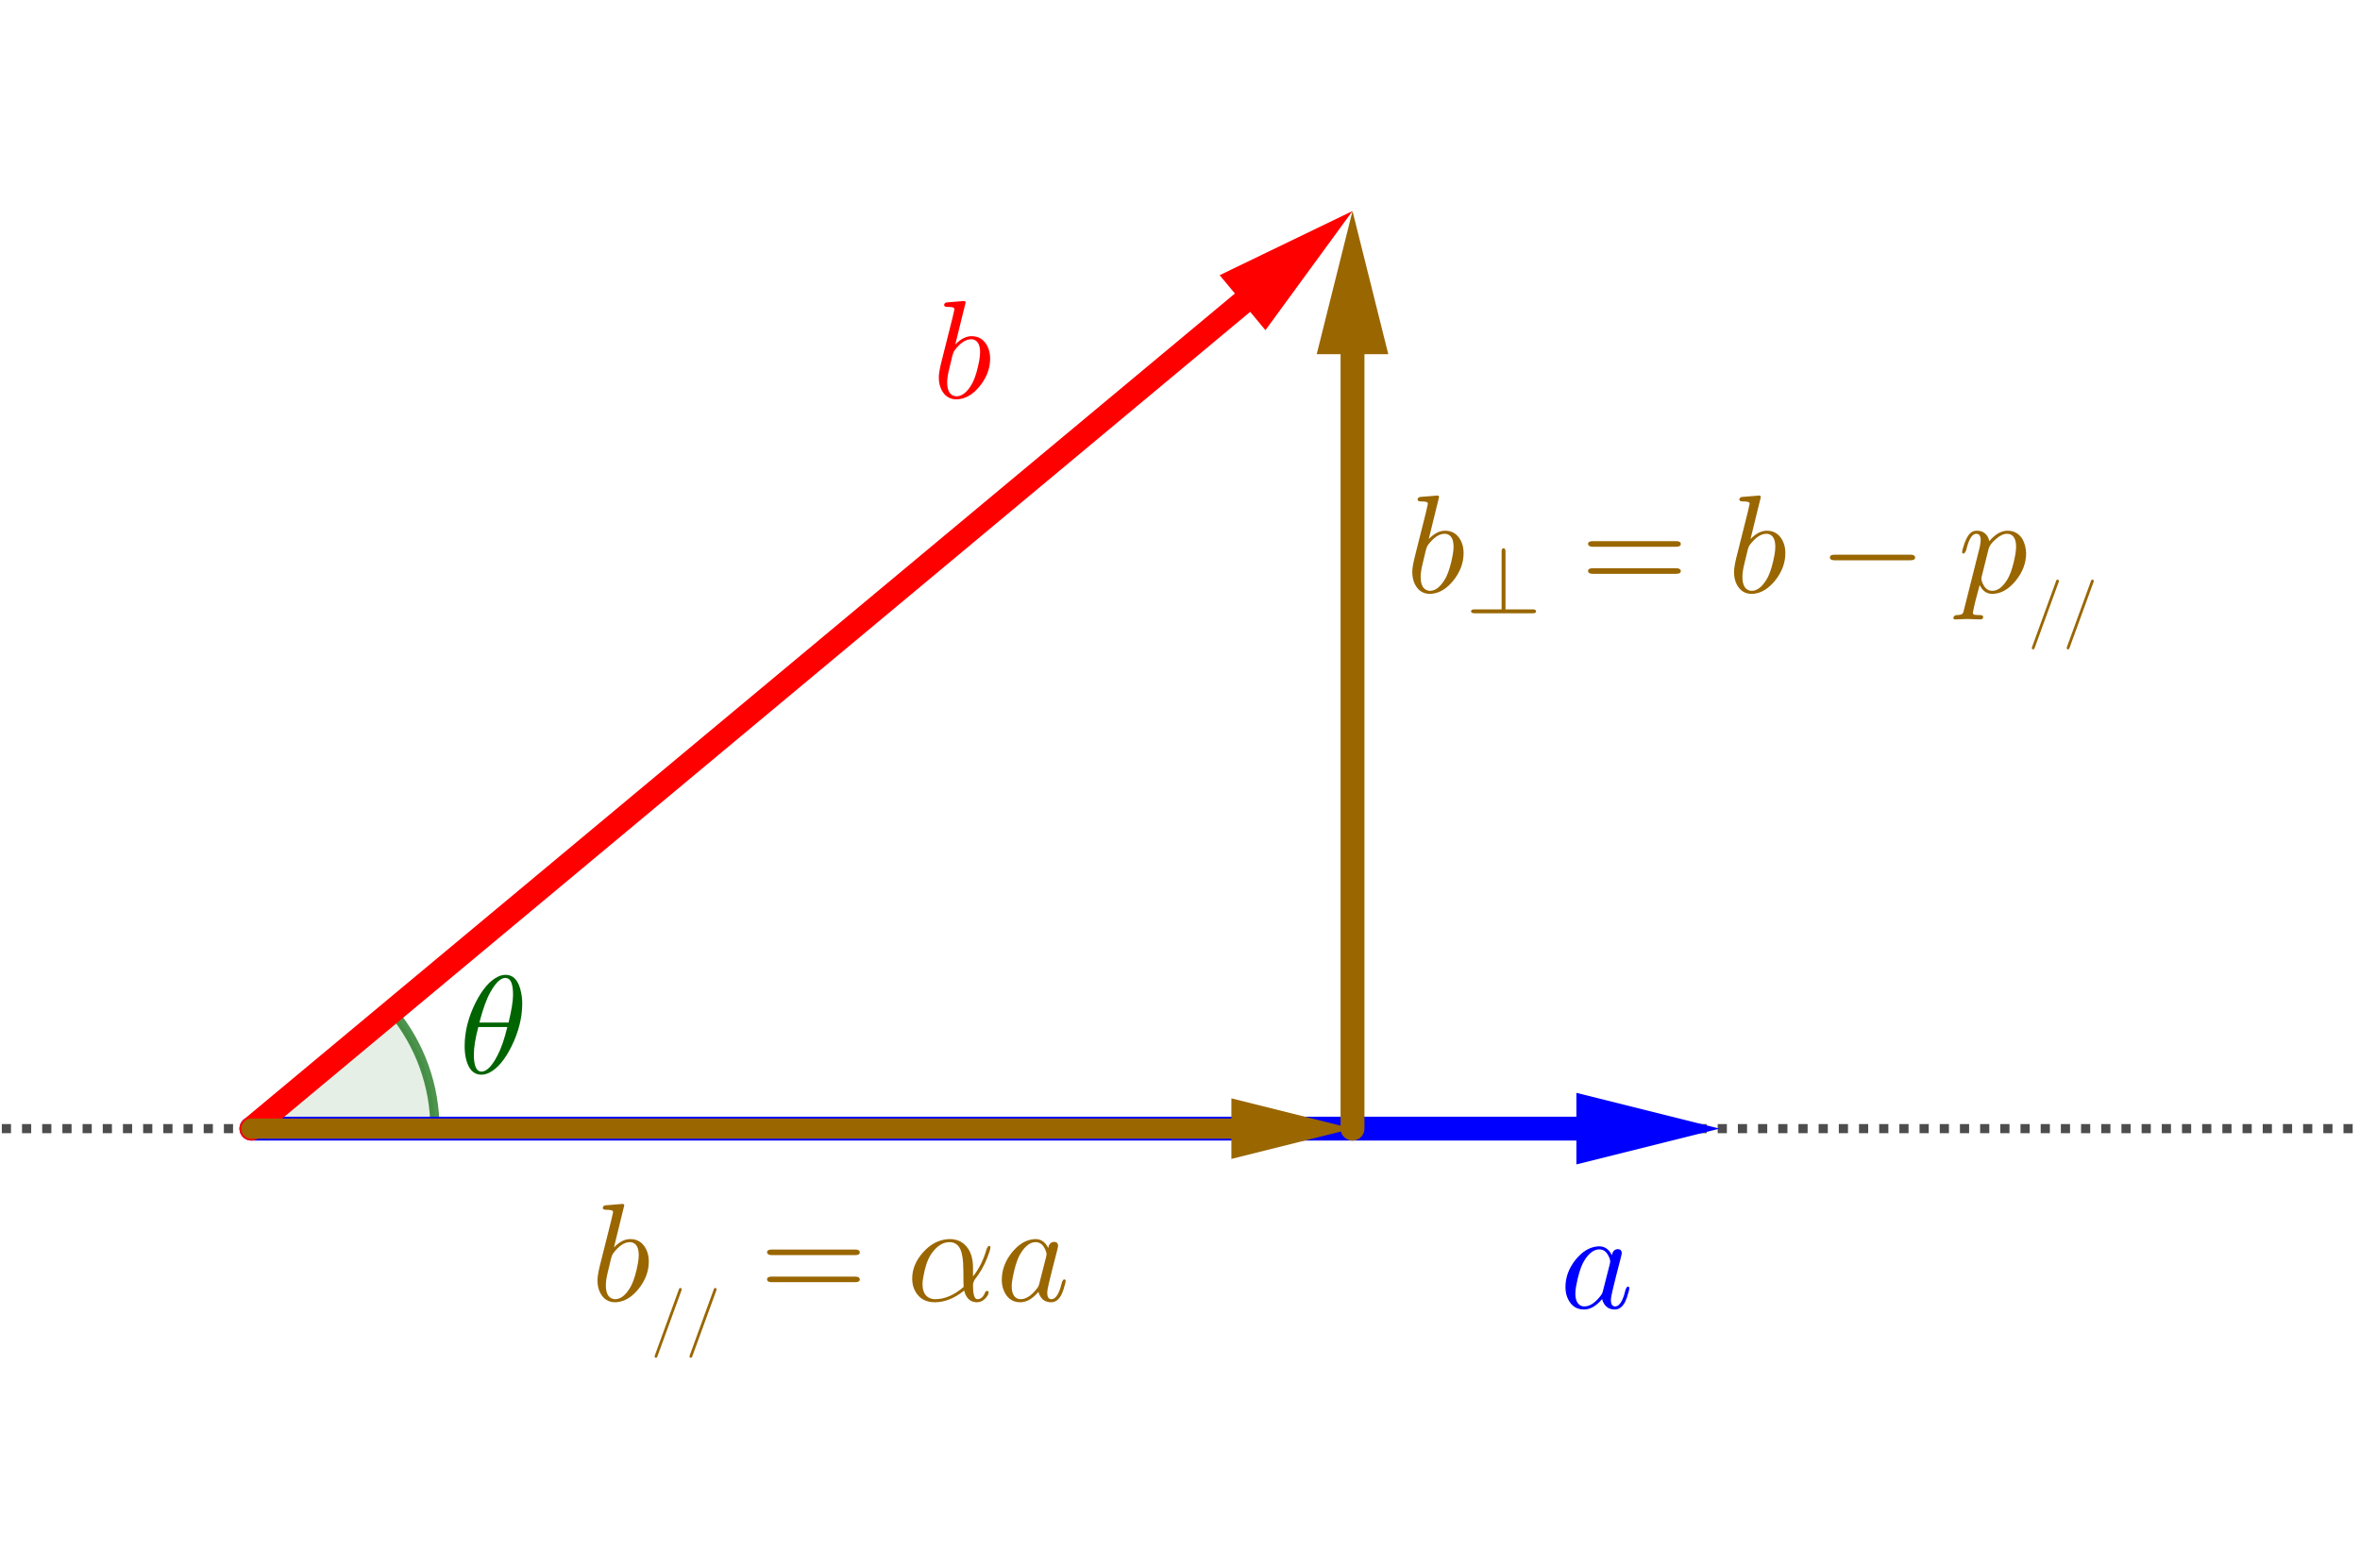
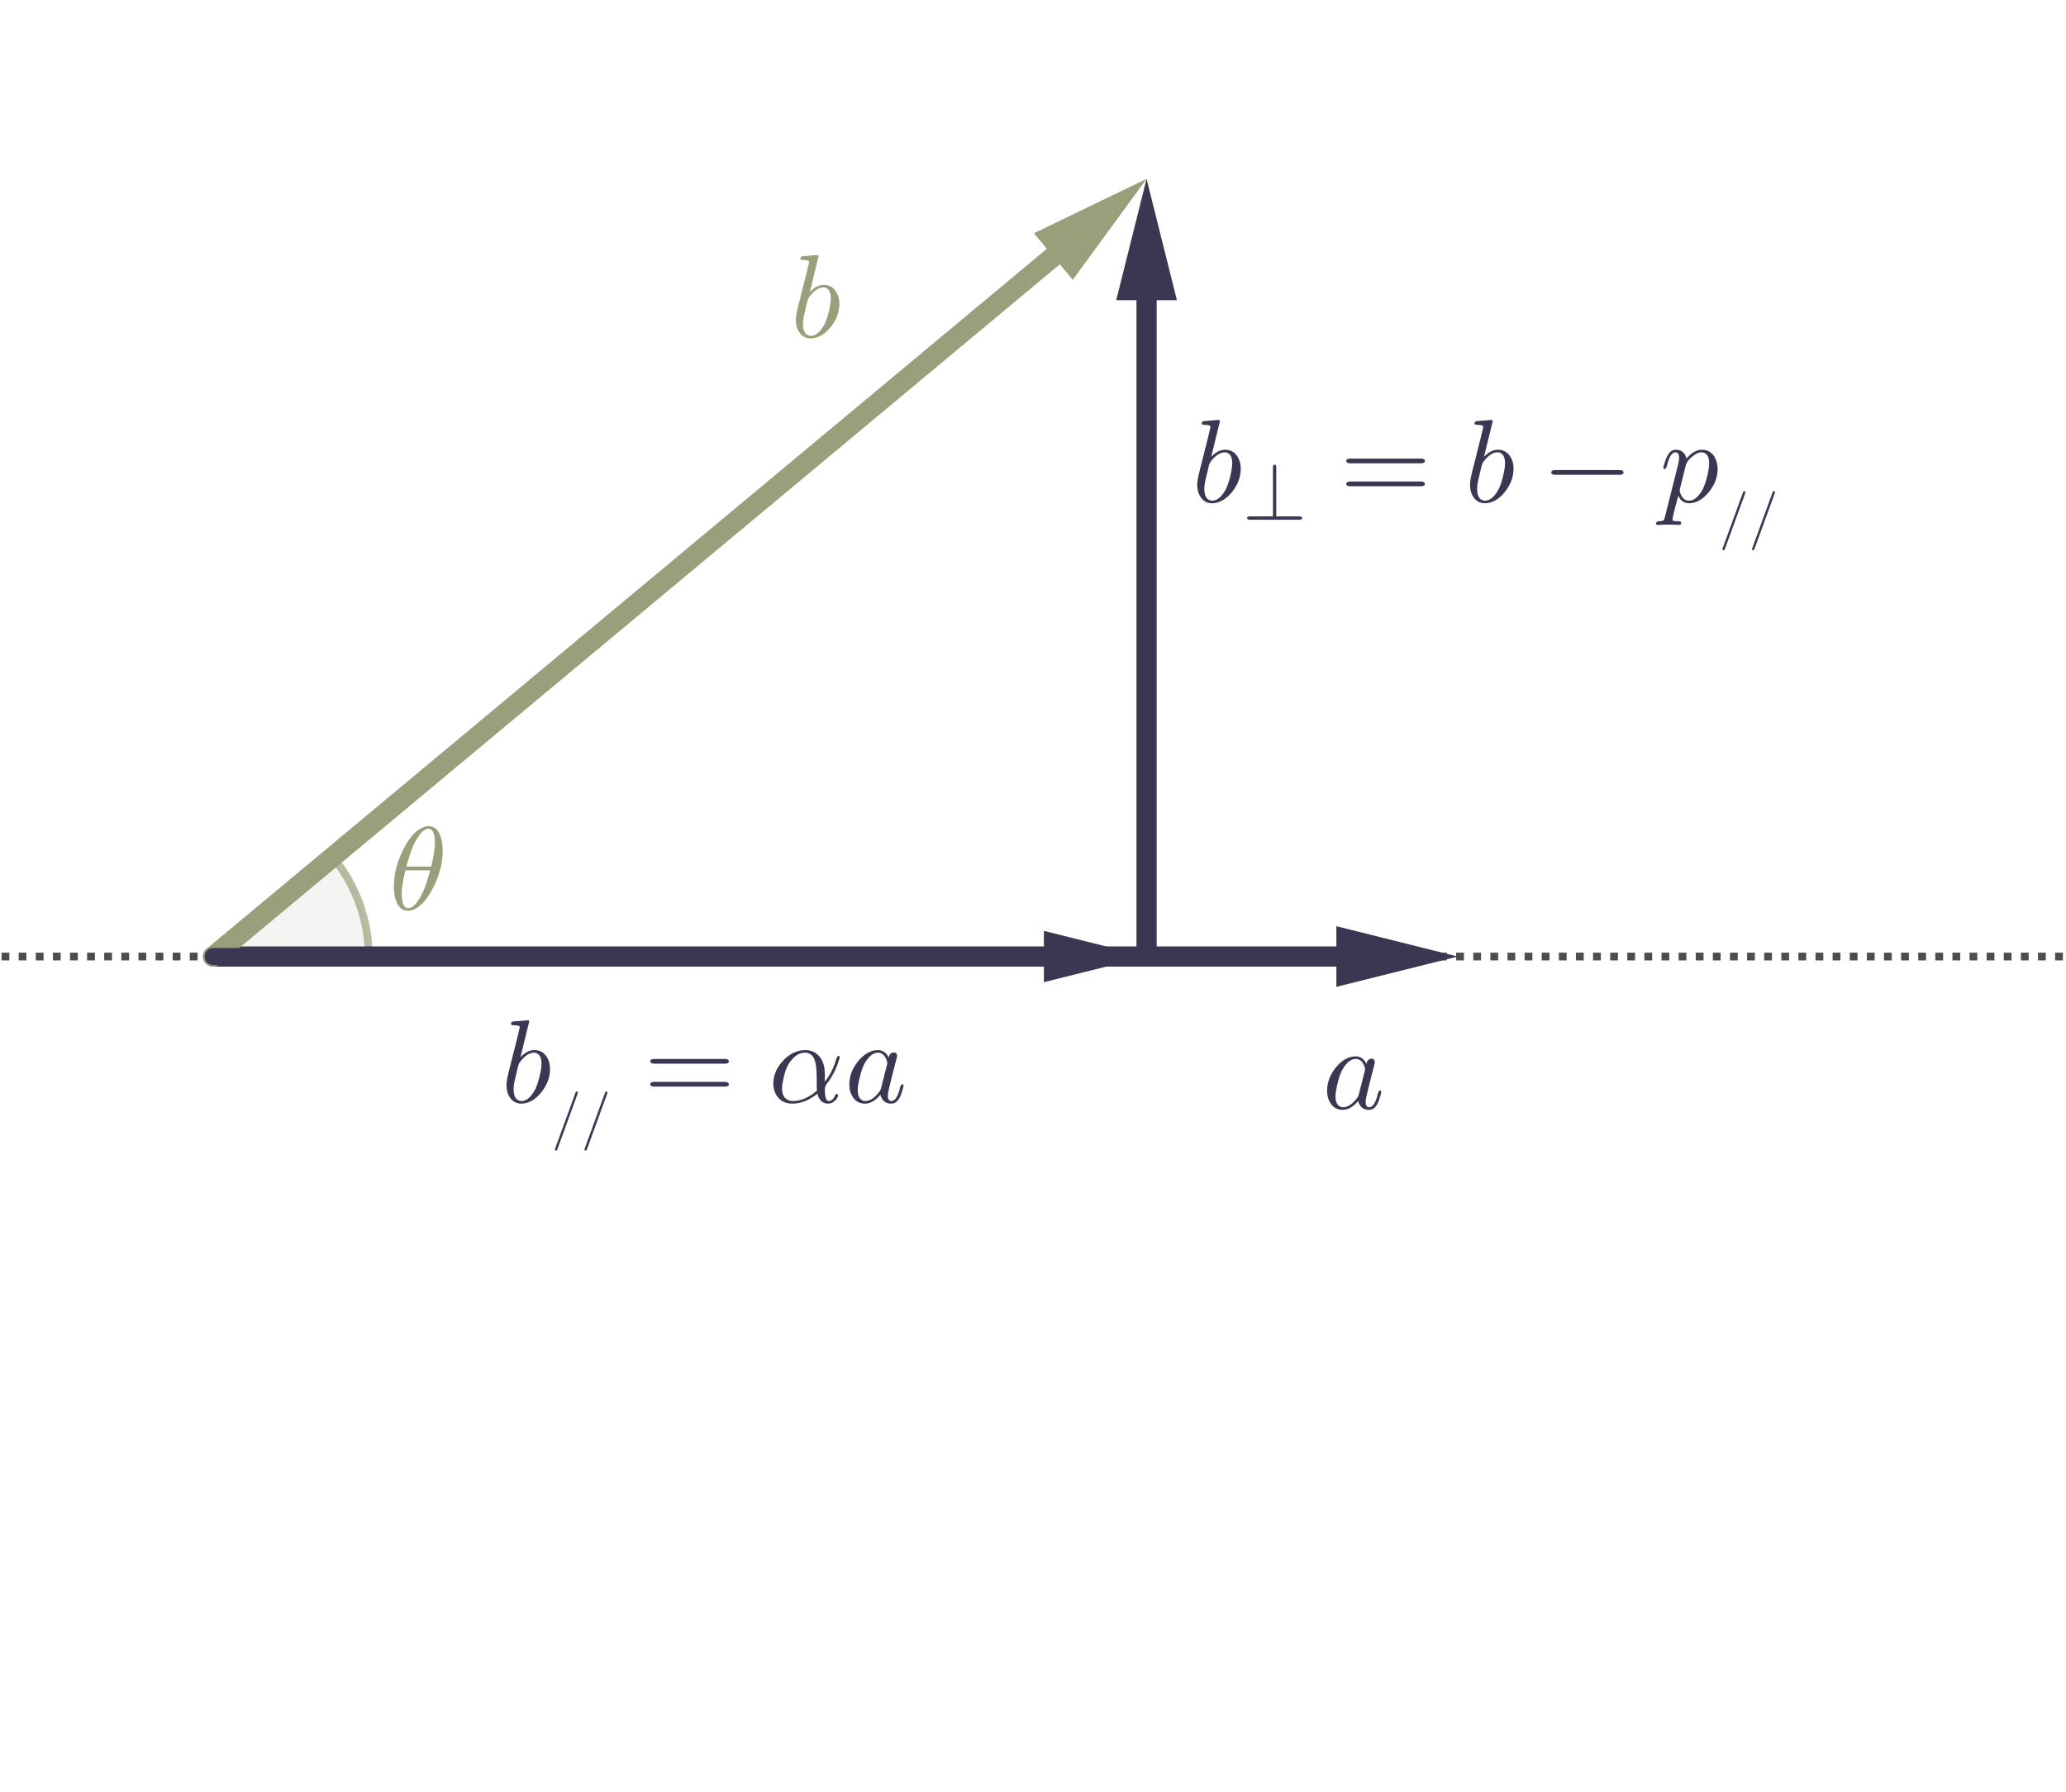
- <svg xmlns="http://www.w3.org/2000/svg" version="1.1" width="643" height="427">
+ <svg xmlns="http://www.w3.org/2000/svg" version="1.1" width="664" height="576">
  <defs>
-     <clipPath id="UHGrQkpRsnNV">
-       <path fill="none" stroke="none" d=" M 0 0 L 643 0 L 643 427 L 0 427 L 0 0 Z" />
+     <clipPath id="qXkKTGdfpTBn">
+       <path fill="none" stroke="none" d=" M 0 0 L 664 0 L 664 576 L 0 576 L 0 0 Z" />
    </clipPath>
  </defs>
-   <g transform="scale(1,1)" clip-path="url(#UHGrQkpRsnNV)">
+   <g transform="scale(1,1)" clip-path="url(#qXkKTGdfpTBn)">
    <g>
-       <rect fill="rgb(255,255,255)" stroke="none" x="0" y="0" width="643" height="427" fill-opacity="1" />
-       <path fill="rgb(0,100,0)" stroke="none" paint-order="stroke fill markers" d=" M 118.5 307.5 C 118.5 295.803 114.399 284.477 106.911 275.491 L 68.5 307.5 Z" fill-opacity="0.098" />
-       <path fill="none" stroke="rgb(0,100,0)" paint-order="fill stroke markers" d=" M 118.5 307.5 C 118.5 295.803 114.399 284.477 106.911 275.491 L 68.5 307.5 Z" stroke-opacity="0.698" stroke-linecap="round" stroke-linejoin="round" stroke-miterlimit="10" stroke-width="2.5" />
+       <rect fill="rgb(255,255,255)" stroke="none" x="0" y="0" width="665" height="577" fill-opacity="1" />
+       <path fill="rgb(152,159,122)" stroke="none" paint-order="stroke fill markers" d=" M 118.5 307.5 C 118.5 295.803 114.399 284.477 106.911 275.491 L 68.5 307.5 Z" fill-opacity="0.098" />
+       <path fill="none" stroke="rgb(152,159,122)" paint-order="fill stroke markers" d=" M 118.5 307.5 C 118.5 295.803 114.399 284.477 106.911 275.491 L 68.5 307.5 Z" stroke-opacity="0.698" stroke-linecap="round" stroke-linejoin="round" stroke-miterlimit="10" stroke-width="2.5" />
      <g transform="scale(19,19)">
-         <g transform="translate(6.578947,15.38889) scale(2,2)">
+         <g transform="translate(6.578947,15.388) scale(2,2)">
          <g transform="translate(0,0)">
-             <path fill="rgb(0,100,0)" stroke="none" paint-order="stroke fill markers" d=" M 0.455 -0.5 L 0.455 -0.5 Q 0.455 -0.347 0.377 -0.19 Q 0.307 -0.05 0.222 -0.005 Q 0.191 0.011 0.162 0.011 Q 0.08 0.011 0.052 -0.101 Q 0.042 -0.143 0.042 -0.194 Q 0.042 -0.351 0.122 -0.509 Q 0.192 -0.646 0.277 -0.69 Q 0.307 -0.705 0.335 -0.705 Q 0.422 -0.705 0.447 -0.578 Q 0.455 -0.54 0.455 -0.5 M 0.148 -0.363 L 0.148 -0.363 L 0.357 -0.363 Q 0.389 -0.495 0.389 -0.562 Q 0.389 -0.675 0.342 -0.682 Q 0.338 -0.683 0.334 -0.683 Q 0.283 -0.683 0.225 -0.578 Q 0.187 -0.511 0.149 -0.368 Q 0.149 -0.365 0.148 -0.363 M 0.348 -0.331 L 0.14 -0.331 Q 0.108 -0.21 0.108 -0.133 Q 0.108 -0.013 0.162 -0.011 Q 0.218 -0.011 0.278 -0.128 Q 0.317 -0.202 0.348 -0.331 Z" />
+             <path fill="rgb(152,159,122)" stroke="none" paint-order="stroke fill markers" d=" M 0.455 -0.5 L 0.455 -0.5 Q 0.455 -0.347 0.377 -0.19 Q 0.307 -0.05 0.222 -0.005 Q 0.191 0.011 0.162 0.011 Q 0.08 0.011 0.052 -0.101 Q 0.042 -0.143 0.042 -0.194 Q 0.042 -0.351 0.122 -0.509 Q 0.192 -0.646 0.277 -0.69 Q 0.307 -0.705 0.335 -0.705 Q 0.422 -0.705 0.447 -0.578 Q 0.455 -0.54 0.455 -0.5 M 0.148 -0.363 L 0.148 -0.363 L 0.357 -0.363 Q 0.389 -0.495 0.389 -0.562 Q 0.389 -0.675 0.342 -0.682 Q 0.338 -0.683 0.334 -0.683 Q 0.283 -0.683 0.225 -0.578 Q 0.187 -0.511 0.149 -0.368 Q 0.149 -0.365 0.148 -0.363 M 0.348 -0.331 L 0.14 -0.331 Q 0.108 -0.21 0.108 -0.133 Q 0.108 -0.013 0.162 -0.011 Q 0.218 -0.011 0.278 -0.128 Q 0.317 -0.202 0.348 -0.331 Z" />
          </g>
        </g>
      </g>
-       <path fill="none" stroke="rgb(0,0,0)" paint-order="fill stroke markers" d=" M -5 307.5 L 648 307.5" stroke-opacity="0.698" stroke-linejoin="round" stroke-miterlimit="10" stroke-width="2.5" stroke-dasharray="2.5,3" />
-       <path fill="none" stroke="rgb(0,0,255)" paint-order="fill stroke markers" d=" M 68.5 307.5 L 429.5 307.5" stroke-opacity="1" stroke-linecap="round" stroke-linejoin="round" stroke-miterlimit="10" stroke-width="6.5" />
-       <path fill="rgb(0,0,255)" stroke="none" paint-order="stroke fill markers" fill-rule="evenodd" d=" M 468.5 307.5 L 429.5 317.25 L 429.5 297.75 Z" fill-opacity="1" />
-       <path fill="none" stroke="rgb(255,0,0)" paint-order="fill stroke markers" d=" M 68.5 307.5 L 338.539 82.467" stroke-opacity="1" stroke-linecap="round" stroke-linejoin="round" stroke-miterlimit="10" stroke-width="6.5" />
-       <path fill="rgb(255,0,0)" stroke="none" paint-order="stroke fill markers" fill-rule="evenodd" d=" M 368.5 57.5 L 344.781 89.957 L 332.298 74.977 Z" fill-opacity="1" />
+       <path fill="none" stroke="rgb(0,0,0)" paint-order="fill stroke markers" d=" M -5 307.5 L 670 307.5" stroke-opacity="0.698" stroke-linejoin="round" stroke-miterlimit="10" stroke-width="2.5" stroke-dasharray="2.5,3" />
+       <path fill="rgb(59,54,81)" stroke="none" paint-order="stroke fill markers" d=" M 429.5 297.75 L 429.5 304.25 L 68.5 304.25 C 66.705 304.25 65.25 305.705 65.25 307.5 C 65.25 309.295 66.705 310.75 68.5 310.75 L 429.5 310.75 L 429.5 317.25 L 468.5 307.5 L 429.5 297.75 Z" fill-opacity="1" />
+       <path fill="rgb(152,159,122)" stroke="none" paint-order="stroke fill markers" d=" M 368.5 57.5 L 332.298 74.977 L 336.459 79.97 L 66.419 305.003 L 66.419 305.003 C 65.041 306.152 64.854 308.202 66.003 309.581 C 66.646 310.352 67.571 310.75 68.502 310.75 C 69.235 310.75 69.973 310.503 70.581 309.997 L 340.62 84.964 L 344.781 89.957 L 368.5 57.5 Z" fill-opacity="1" />
      <g transform="scale(19,19)">
-         <g transform="translate(13.36842,5.704679) scale(2,2)">
+         <g transform="translate(13.36842,5.703789) scale(2,2)">
          <g transform="translate(0,0)">
-             <path fill="rgb(255,0,0)" stroke="none" paint-order="stroke fill markers" d=" M 0.239 -0.683 L 0.165 -0.382 Q 0.223 -0.442 0.282 -0.442 Q 0.357 -0.442 0.394 -0.373 Q 0.415 -0.333 0.415 -0.282 Q 0.415 -0.176 0.341 -0.084 Q 0.272 0.001 0.189 0.01 Q 0.181 0.011 0.174 0.011 Q 0.102 0.011 0.067 -0.056 Q 0.047 -0.094 0.047 -0.146 Q 0.047 -0.18 0.063 -0.247 L 0.145 -0.573 Q 0.159 -0.632 0.159 -0.635 Q 0.159 -0.646 0.145 -0.649 L 0.145 -0.649 Q 0.133 -0.652 0.109 -0.652 Q 0.087 -0.652 0.085 -0.664 Q 0.085 -0.681 0.104 -0.684 L 0.226 -0.694 Q 0.239 -0.694 0.239 -0.683 M 0.145 -0.305 L 0.123 -0.213 Q 0.107 -0.15 0.107 -0.112 Q 0.107 -0.026 0.159 -0.013 Q 0.166 -0.011 0.174 -0.011 Q 0.227 -0.011 0.273 -0.081 Q 0.283 -0.096 0.292 -0.114 Q 0.319 -0.171 0.337 -0.268 Q 0.343 -0.303 0.343 -0.326 Q 0.343 -0.406 0.294 -0.418 L 0.293 -0.419 Q 0.287 -0.42 0.28 -0.42 Q 0.22 -0.42 0.16 -0.34 Q 0.152 -0.33 0.145 -0.305 Z" />
+             <path fill="rgb(152,159,122)" stroke="none" paint-order="stroke fill markers" d=" M 0.239 -0.683 L 0.165 -0.382 Q 0.223 -0.442 0.282 -0.442 Q 0.357 -0.442 0.394 -0.373 Q 0.415 -0.333 0.415 -0.282 Q 0.415 -0.176 0.341 -0.084 Q 0.272 0.001 0.189 0.01 Q 0.181 0.011 0.174 0.011 Q 0.102 0.011 0.067 -0.056 Q 0.047 -0.094 0.047 -0.146 Q 0.047 -0.18 0.063 -0.247 L 0.145 -0.573 Q 0.159 -0.632 0.159 -0.635 Q 0.159 -0.646 0.145 -0.649 L 0.145 -0.649 Q 0.133 -0.652 0.109 -0.652 Q 0.087 -0.652 0.085 -0.664 Q 0.085 -0.681 0.104 -0.684 L 0.226 -0.694 Q 0.239 -0.694 0.239 -0.683 M 0.145 -0.305 L 0.123 -0.213 Q 0.107 -0.15 0.107 -0.112 Q 0.107 -0.026 0.159 -0.013 Q 0.166 -0.011 0.174 -0.011 Q 0.227 -0.011 0.273 -0.081 Q 0.283 -0.096 0.292 -0.114 Q 0.319 -0.171 0.337 -0.268 Q 0.343 -0.303 0.343 -0.326 Q 0.343 -0.406 0.294 -0.418 L 0.293 -0.419 Q 0.287 -0.42 0.28 -0.42 Q 0.22 -0.42 0.16 -0.34 Q 0.152 -0.33 0.145 -0.305 Z" />
          </g>
        </g>
      </g>
-       <path fill="none" stroke="rgb(153,102,0)" paint-order="fill stroke markers" d=" M 368.5 307.5 L 368.5 96.5" stroke-opacity="1" stroke-linecap="round" stroke-linejoin="round" stroke-miterlimit="10" stroke-width="6.5" />
-       <path fill="rgb(153,102,0)" stroke="none" paint-order="stroke fill markers" fill-rule="evenodd" d=" M 368.5 57.5 L 378.25 96.5 L 358.75 96.5 Z" fill-opacity="1" />
+       <path fill="rgb(59,54,81)" stroke="none" paint-order="stroke fill markers" d=" M 368.5 57.5 L 358.75 96.5 L 365.25 96.5 L 365.25 307.5 C 365.25 309.295 366.705 310.75 368.5 310.75 C 370.295 310.75 371.75 309.295 371.75 307.5 L 371.75 96.5 L 378.25 96.5 L 368.5 57.5 Z" fill-opacity="1" />
      <g transform="scale(19,19)">
-         <g transform="translate(20.15789,8.494153) scale(2,2)">
+         <g transform="translate(20.15789,8.493263) scale(2,2)">
          <g transform="translate(0,0)">
-             <path fill="rgb(153,102,0)" stroke="none" paint-order="stroke fill markers" d=" M 0.239 -0.683 L 0.165 -0.382 Q 0.223 -0.442 0.282 -0.442 Q 0.357 -0.442 0.394 -0.373 Q 0.415 -0.333 0.415 -0.282 Q 0.415 -0.176 0.341 -0.084 Q 0.272 0.001 0.189 0.01 Q 0.181 0.011 0.174 0.011 Q 0.102 0.011 0.067 -0.056 Q 0.047 -0.094 0.047 -0.146 Q 0.047 -0.18 0.063 -0.247 L 0.145 -0.573 Q 0.159 -0.632 0.159 -0.635 Q 0.159 -0.646 0.145 -0.649 L 0.145 -0.649 Q 0.133 -0.652 0.109 -0.652 Q 0.087 -0.652 0.085 -0.664 Q 0.085 -0.681 0.104 -0.684 L 0.226 -0.694 Q 0.239 -0.694 0.239 -0.683 M 0.145 -0.305 L 0.123 -0.213 Q 0.107 -0.15 0.107 -0.112 Q 0.107 -0.026 0.159 -0.013 Q 0.166 -0.011 0.174 -0.011 Q 0.227 -0.011 0.273 -0.081 Q 0.283 -0.096 0.292 -0.114 Q 0.319 -0.171 0.337 -0.268 Q 0.343 -0.303 0.343 -0.326 Q 0.343 -0.406 0.294 -0.418 L 0.293 -0.419 Q 0.287 -0.42 0.28 -0.42 Q 0.22 -0.42 0.16 -0.34 Q 0.152 -0.33 0.145 -0.305 Z" />
+             <path fill="rgb(59,54,81)" stroke="none" paint-order="stroke fill markers" d=" M 0.239 -0.683 L 0.165 -0.382 Q 0.223 -0.442 0.282 -0.442 Q 0.357 -0.442 0.394 -0.373 Q 0.415 -0.333 0.415 -0.282 Q 0.415 -0.176 0.341 -0.084 Q 0.272 0.001 0.189 0.01 Q 0.181 0.011 0.174 0.011 Q 0.102 0.011 0.067 -0.056 Q 0.047 -0.094 0.047 -0.146 Q 0.047 -0.18 0.063 -0.247 L 0.145 -0.573 Q 0.159 -0.632 0.159 -0.635 Q 0.159 -0.646 0.145 -0.649 L 0.145 -0.649 Q 0.133 -0.652 0.109 -0.652 Q 0.087 -0.652 0.085 -0.664 Q 0.085 -0.681 0.104 -0.684 L 0.226 -0.694 Q 0.239 -0.694 0.239 -0.683 M 0.145 -0.305 L 0.123 -0.213 Q 0.107 -0.15 0.107 -0.112 Q 0.107 -0.026 0.159 -0.013 Q 0.166 -0.011 0.174 -0.011 Q 0.227 -0.011 0.273 -0.081 Q 0.283 -0.096 0.292 -0.114 Q 0.319 -0.171 0.337 -0.268 Q 0.343 -0.303 0.343 -0.326 Q 0.343 -0.406 0.294 -0.418 L 0.293 -0.419 Q 0.287 -0.42 0.28 -0.42 Q 0.22 -0.42 0.16 -0.34 Q 0.152 -0.33 0.145 -0.305 Z" />
          </g>
-           <g transform="translate(0.429167,0.15) scale(0.7,0.7)">
-             <path fill="rgb(153,102,0)" stroke="none" paint-order="stroke fill markers" d=" M 0.409 -0.633 L 0.409 -0.04 L 0.689 -0.04 Q 0.721 -0.04 0.722 -0.02 Q 0.722 0 0.689 0 L 0.09 0 Q 0.057 0 0.056 -0.02 Q 0.056 -0.04 0.09 -0.04 L 0.369 -0.04 L 0.369 -0.632 Q 0.369 -0.665 0.389 -0.666 Q 0.409 -0.666 0.409 -0.633 Z" />
+           <g transform="translate(0.429,0.15) scale(0.7,0.7)">
+             <path fill="rgb(59,54,81)" stroke="none" paint-order="stroke fill markers" d=" M 0.409 -0.633 L 0.409 -0.04 L 0.689 -0.04 Q 0.721 -0.04 0.722 -0.02 Q 0.722 0 0.689 0 L 0.09 0 Q 0.057 0 0.056 -0.02 Q 0.056 -0.04 0.09 -0.04 L 0.369 -0.04 L 0.369 -0.632 Q 0.369 -0.665 0.389 -0.666 Q 0.409 -0.666 0.409 -0.633 Z" />
          </g>
-           <g transform="translate(1.251392,0)">
-             <path fill="rgb(153,102,0)" stroke="none" paint-order="stroke fill markers" d=" M 0.687 -0.327 L 0.09 -0.327 Q 0.058 -0.327 0.056 -0.347 Q 0.056 -0.367 0.089 -0.367 L 0.688 -0.367 Q 0.72 -0.367 0.721 -0.347 Q 0.721 -0.327 0.687 -0.327 M 0.688 -0.133 L 0.089 -0.133 Q 0.057 -0.133 0.056 -0.153 Q 0.056 -0.173 0.09 -0.173 L 0.687 -0.173 Q 0.719 -0.173 0.721 -0.153 Q 0.721 -0.133 0.688 -0.133 Z" />
+           <g transform="translate(1.251378,0)">
+             <path fill="rgb(59,54,81)" stroke="none" paint-order="stroke fill markers" d=" M 0.687 -0.327 L 0.09 -0.327 Q 0.058 -0.327 0.056 -0.347 Q 0.056 -0.367 0.089 -0.367 L 0.688 -0.367 Q 0.72 -0.367 0.721 -0.347 Q 0.721 -0.327 0.687 -0.327 M 0.688 -0.133 L 0.089 -0.133 Q 0.057 -0.133 0.056 -0.153 Q 0.056 -0.173 0.09 -0.173 L 0.687 -0.173 Q 0.719 -0.173 0.721 -0.153 Q 0.721 -0.133 0.688 -0.133 Z" />
          </g>
-           <g transform="translate(2.306952,0)">
-             <path fill="rgb(153,102,0)" stroke="none" paint-order="stroke fill markers" d=" M 0.239 -0.683 L 0.165 -0.382 Q 0.223 -0.442 0.282 -0.442 Q 0.357 -0.442 0.394 -0.373 Q 0.415 -0.333 0.415 -0.282 Q 0.415 -0.176 0.341 -0.084 Q 0.272 0.001 0.189 0.01 Q 0.181 0.011 0.174 0.011 Q 0.102 0.011 0.067 -0.056 Q 0.047 -0.094 0.047 -0.146 Q 0.047 -0.18 0.063 -0.247 L 0.145 -0.573 Q 0.159 -0.632 0.159 -0.635 Q 0.159 -0.646 0.145 -0.649 L 0.145 -0.649 Q 0.133 -0.652 0.109 -0.652 Q 0.087 -0.652 0.085 -0.664 Q 0.085 -0.681 0.104 -0.684 L 0.226 -0.694 Q 0.239 -0.694 0.239 -0.683 M 0.145 -0.305 L 0.123 -0.213 Q 0.107 -0.15 0.107 -0.112 Q 0.107 -0.026 0.159 -0.013 Q 0.166 -0.011 0.174 -0.011 Q 0.227 -0.011 0.273 -0.081 Q 0.283 -0.096 0.292 -0.114 Q 0.319 -0.171 0.337 -0.268 Q 0.343 -0.303 0.343 -0.326 Q 0.343 -0.406 0.294 -0.418 L 0.293 -0.419 Q 0.287 -0.42 0.28 -0.42 Q 0.22 -0.42 0.16 -0.34 Q 0.152 -0.33 0.145 -0.305 Z" />
+           <g transform="translate(2.307156,0)">
+             <path fill="rgb(59,54,81)" stroke="none" paint-order="stroke fill markers" d=" M 0.239 -0.683 L 0.165 -0.382 Q 0.223 -0.442 0.282 -0.442 Q 0.357 -0.442 0.394 -0.373 Q 0.415 -0.333 0.415 -0.282 Q 0.415 -0.176 0.341 -0.084 Q 0.272 0.001 0.189 0.01 Q 0.181 0.011 0.174 0.011 Q 0.102 0.011 0.067 -0.056 Q 0.047 -0.094 0.047 -0.146 Q 0.047 -0.18 0.063 -0.247 L 0.145 -0.573 Q 0.159 -0.632 0.159 -0.635 Q 0.159 -0.646 0.145 -0.649 L 0.145 -0.649 Q 0.133 -0.652 0.109 -0.652 Q 0.087 -0.652 0.085 -0.664 Q 0.085 -0.681 0.104 -0.684 L 0.226 -0.694 Q 0.239 -0.694 0.239 -0.683 M 0.145 -0.305 L 0.123 -0.213 Q 0.107 -0.15 0.107 -0.112 Q 0.107 -0.026 0.159 -0.013 Q 0.166 -0.011 0.174 -0.011 Q 0.227 -0.011 0.273 -0.081 Q 0.283 -0.096 0.292 -0.114 Q 0.319 -0.171 0.337 -0.268 Q 0.343 -0.303 0.343 -0.326 Q 0.343 -0.406 0.294 -0.418 L 0.293 -0.419 Q 0.287 -0.42 0.28 -0.42 Q 0.22 -0.42 0.16 -0.34 Q 0.152 -0.33 0.145 -0.305 Z" />
          </g>
-           <g transform="translate(2.958342,0)">
-             <path fill="rgb(153,102,0)" stroke="none" paint-order="stroke fill markers" d=" M 0.661 -0.23 L 0.116 -0.23 Q 0.084 -0.23 0.083 -0.25 Q 0.083 -0.27 0.116 -0.27 L 0.661 -0.27 Q 0.693 -0.27 0.694 -0.25 Q 0.694 -0.23 0.661 -0.23 Z" />
+           <g transform="translate(2.958378,0)">
+             <path fill="rgb(59,54,81)" stroke="none" paint-order="stroke fill markers" d=" M 0.661 -0.23 L 0.116 -0.23 Q 0.084 -0.23 0.083 -0.25 Q 0.083 -0.27 0.116 -0.27 L 0.661 -0.27 Q 0.693 -0.27 0.694 -0.25 Q 0.694 -0.23 0.661 -0.23 Z" />
          </g>
-           <g transform="translate(3.958346,0)">
-             <path fill="rgb(153,102,0)" stroke="none" paint-order="stroke fill markers" d=" M 0.045 0.122 L 0.045 0.122 L 0.157 -0.323 Q 0.164 -0.353 0.164 -0.374 Q 0.164 -0.42 0.133 -0.42 Q 0.092 -0.42 0.066 -0.325 Q 0.063 -0.314 0.06 -0.301 Q 0.049 -0.279 0.043 -0.278 Q 0.031 -0.278 0.031 -0.288 Q 0.031 -0.304 0.049 -0.355 Q 0.056 -0.373 0.062 -0.385 Q 0.086 -0.434 0.122 -0.441 Q 0.129 -0.442 0.136 -0.442 Q 0.19 -0.442 0.215 -0.398 L 0.215 -0.397 Q 0.223 -0.384 0.226 -0.367 Q 0.289 -0.442 0.357 -0.442 Q 0.428 -0.442 0.466 -0.378 Q 0.488 -0.333 0.49 -0.282 Q 0.49 -0.174 0.414 -0.082 Q 0.345 0.002 0.263 0.01 Q 0.256 0.011 0.249 0.011 Q 0.186 0.011 0.157 -0.053 Q 0.12 0.079 0.109 0.141 Q 0.108 0.146 0.108 0.147 Q 0.108 0.158 0.121 0.161 L 0.122 0.161 L 0.122 0.161 Q 0.134 0.163 0.158 0.163 Q 0.18 0.163 0.182 0.174 Q 0.182 0.194 0.164 0.194 L 0.066 0.191 L 0.065 0.191 L -0.017 0.194 L -0.019 0.194 Q -0.032 0.194 -0.032 0.182 Q -0.026 0.164 -0.009 0.163 Q 0.028 0.163 0.036 0.15 L 0.037 0.149 Q 0.039 0.145 0.041 0.138 Q 0.042 0.133 0.045 0.122 M 0.221 -0.312 L 0.221 -0.312 L 0.172 -0.116 Q 0.169 -0.104 0.169 -0.1 Q 0.169 -0.077 0.187 -0.048 Q 0.198 -0.029 0.215 -0.019 Q 0.23 -0.011 0.248 -0.011 Q 0.299 -0.011 0.344 -0.075 Q 0.357 -0.093 0.367 -0.114 Q 0.394 -0.171 0.412 -0.268 Q 0.418 -0.303 0.418 -0.326 Q 0.418 -0.405 0.37 -0.418 Q 0.362 -0.42 0.354 -0.42 Q 0.316 -0.42 0.273 -0.382 Q 0.23 -0.346 0.221 -0.312 Z" />
+           <g transform="translate(3.9586,0)">
+             <path fill="rgb(59,54,81)" stroke="none" paint-order="stroke fill markers" d=" M 0.045 0.122 L 0.045 0.122 L 0.157 -0.323 Q 0.164 -0.353 0.164 -0.374 Q 0.164 -0.42 0.133 -0.42 Q 0.092 -0.42 0.066 -0.325 Q 0.063 -0.314 0.06 -0.301 Q 0.049 -0.279 0.043 -0.278 Q 0.031 -0.278 0.031 -0.288 Q 0.031 -0.304 0.049 -0.355 Q 0.056 -0.373 0.062 -0.385 Q 0.086 -0.434 0.122 -0.441 Q 0.129 -0.442 0.136 -0.442 Q 0.19 -0.442 0.215 -0.398 L 0.215 -0.397 Q 0.223 -0.384 0.226 -0.367 Q 0.289 -0.442 0.357 -0.442 Q 0.428 -0.442 0.466 -0.378 Q 0.488 -0.333 0.49 -0.282 Q 0.49 -0.174 0.414 -0.082 Q 0.345 0.002 0.263 0.01 Q 0.256 0.011 0.249 0.011 Q 0.186 0.011 0.157 -0.053 Q 0.12 0.079 0.109 0.141 Q 0.108 0.146 0.108 0.147 Q 0.108 0.158 0.121 0.161 L 0.122 0.161 L 0.122 0.161 Q 0.134 0.163 0.158 0.163 Q 0.18 0.163 0.182 0.174 Q 0.182 0.194 0.164 0.194 L 0.066 0.191 L 0.065 0.191 L -0.017 0.194 L -0.019 0.194 Q -0.032 0.194 -0.032 0.182 Q -0.026 0.164 -0.009 0.163 Q 0.028 0.163 0.036 0.15 L 0.037 0.149 Q 0.039 0.145 0.041 0.138 Q 0.042 0.133 0.045 0.122 M 0.221 -0.312 L 0.221 -0.312 L 0.172 -0.116 Q 0.169 -0.104 0.169 -0.1 Q 0.169 -0.077 0.187 -0.048 Q 0.198 -0.029 0.215 -0.019 Q 0.23 -0.011 0.248 -0.011 Q 0.299 -0.011 0.344 -0.075 Q 0.357 -0.093 0.367 -0.114 Q 0.394 -0.171 0.412 -0.268 Q 0.418 -0.303 0.418 -0.326 Q 0.418 -0.405 0.37 -0.418 Q 0.362 -0.42 0.354 -0.42 Q 0.316 -0.42 0.273 -0.382 Q 0.23 -0.346 0.221 -0.312 Z" />
          </g>
-           <g transform="translate(4.461472,0.2838892) scale(0.5,0.5)">
-             <path fill="rgb(153,102,0)" stroke="none" paint-order="stroke fill markers" d=" M 0.439 -0.712 L 0.097 0.226 Q 0.089 0.247 0.081 0.249 L 0.08 0.25 L 0.075 0.25 Q 0.059 0.25 0.056 0.235 Q 0.055 0.232 0.055 0.23 Q 0.055 0.225 0.06 0.212 L 0.407 -0.741 Q 0.412 -0.75 0.424 -0.75 Q 0.44 -0.75 0.443 -0.735 Q 0.444 -0.732 0.444 -0.73 Q 0.444 -0.725 0.439 -0.712 Z" />
+           <g transform="translate(4.4616,0.28364) scale(0.5,0.5)">
+             <path fill="rgb(59,54,81)" stroke="none" paint-order="stroke fill markers" d=" M 0.439 -0.712 L 0.097 0.226 Q 0.089 0.247 0.081 0.249 L 0.08 0.25 L 0.075 0.25 Q 0.059 0.25 0.056 0.235 Q 0.055 0.232 0.055 0.23 Q 0.055 0.225 0.06 0.212 L 0.407 -0.741 Q 0.412 -0.75 0.424 -0.75 Q 0.44 -0.75 0.443 -0.735 Q 0.444 -0.732 0.444 -0.73 Q 0.444 -0.725 0.439 -0.712 Z" />
          </g>
-           <g transform="translate(4.711473,0.2838892) scale(0.5,0.5)">
-             <path fill="rgb(153,102,0)" stroke="none" paint-order="stroke fill markers" d=" M 0.439 -0.712 L 0.097 0.226 Q 0.089 0.247 0.081 0.249 L 0.08 0.25 L 0.075 0.25 Q 0.059 0.25 0.056 0.235 Q 0.055 0.232 0.055 0.23 Q 0.055 0.225 0.06 0.212 L 0.407 -0.741 Q 0.412 -0.75 0.424 -0.75 Q 0.44 -0.75 0.443 -0.735 Q 0.444 -0.732 0.444 -0.73 Q 0.444 -0.725 0.439 -0.712 Z" />
+           <g transform="translate(4.7116,0.28364) scale(0.5,0.5)">
+             <path fill="rgb(59,54,81)" stroke="none" paint-order="stroke fill markers" d=" M 0.439 -0.712 L 0.097 0.226 Q 0.089 0.247 0.081 0.249 L 0.08 0.25 L 0.075 0.25 Q 0.059 0.25 0.056 0.235 Q 0.055 0.232 0.055 0.23 Q 0.055 0.225 0.06 0.212 L 0.407 -0.741 Q 0.412 -0.75 0.424 -0.75 Q 0.44 -0.75 0.443 -0.735 Q 0.444 -0.732 0.444 -0.73 Q 0.444 -0.725 0.439 -0.712 Z" />
          </g>
        </g>
      </g>
-       <path fill="none" stroke="rgb(153,102,0)" paint-order="fill stroke markers" d=" M 68.5 307.5 L 335.5 307.5" stroke-opacity="1" stroke-linecap="round" stroke-linejoin="round" stroke-miterlimit="10" stroke-width="5.5" />
-       <path fill="rgb(153,102,0)" stroke="none" paint-order="stroke fill markers" fill-rule="evenodd" d=" M 368.5 307.5 L 335.5 315.75 L 335.5 299.25 Z" fill-opacity="1" />
+       <path fill="rgb(59,54,81)" stroke="none" paint-order="stroke fill markers" d=" M 335.5 299.25 L 335.5 304.75 L 68.5 304.75 C 66.981 304.75 65.75 305.981 65.75 307.5 C 65.75 309.019 66.981 310.25 68.5 310.25 L 335.5 310.25 L 335.5 315.75 L 368.5 307.5 L 335.5 299.25 Z" fill-opacity="1" />
      <g transform="scale(19,19)">
-         <g transform="translate(8.473684,18.65205) scale(2,2)">
+         <g transform="translate(8.473684,18.65116) scale(2,2)">
          <g transform="translate(0,0)">
-             <path fill="rgb(153,102,0)" stroke="none" paint-order="stroke fill markers" d=" M 0.239 -0.683 L 0.165 -0.382 Q 0.223 -0.442 0.282 -0.442 Q 0.357 -0.442 0.394 -0.373 Q 0.415 -0.333 0.415 -0.282 Q 0.415 -0.176 0.341 -0.084 Q 0.272 0.001 0.189 0.01 Q 0.181 0.011 0.174 0.011 Q 0.102 0.011 0.067 -0.056 Q 0.047 -0.094 0.047 -0.146 Q 0.047 -0.18 0.063 -0.247 L 0.145 -0.573 Q 0.159 -0.632 0.159 -0.635 Q 0.159 -0.646 0.145 -0.649 L 0.145 -0.649 Q 0.133 -0.652 0.109 -0.652 Q 0.087 -0.652 0.085 -0.664 Q 0.085 -0.681 0.104 -0.684 L 0.226 -0.694 Q 0.239 -0.694 0.239 -0.683 M 0.145 -0.305 L 0.123 -0.213 Q 0.107 -0.15 0.107 -0.112 Q 0.107 -0.026 0.159 -0.013 Q 0.166 -0.011 0.174 -0.011 Q 0.227 -0.011 0.273 -0.081 Q 0.283 -0.096 0.292 -0.114 Q 0.319 -0.171 0.337 -0.268 Q 0.343 -0.303 0.343 -0.326 Q 0.343 -0.406 0.294 -0.418 L 0.293 -0.419 Q 0.287 -0.42 0.28 -0.42 Q 0.22 -0.42 0.16 -0.34 Q 0.152 -0.33 0.145 -0.305 Z" />
+             <path fill="rgb(59,54,81)" stroke="none" paint-order="stroke fill markers" d=" M 0.239 -0.683 L 0.165 -0.382 Q 0.223 -0.442 0.282 -0.442 Q 0.357 -0.442 0.394 -0.373 Q 0.415 -0.333 0.415 -0.282 Q 0.415 -0.176 0.341 -0.084 Q 0.272 0.001 0.189 0.01 Q 0.181 0.011 0.174 0.011 Q 0.102 0.011 0.067 -0.056 Q 0.047 -0.094 0.047 -0.146 Q 0.047 -0.18 0.063 -0.247 L 0.145 -0.573 Q 0.159 -0.632 0.159 -0.635 Q 0.159 -0.646 0.145 -0.649 L 0.145 -0.649 Q 0.133 -0.652 0.109 -0.652 Q 0.087 -0.652 0.085 -0.664 Q 0.085 -0.681 0.104 -0.684 L 0.226 -0.694 Q 0.239 -0.694 0.239 -0.683 M 0.145 -0.305 L 0.123 -0.213 Q 0.107 -0.15 0.107 -0.112 Q 0.107 -0.026 0.159 -0.013 Q 0.166 -0.011 0.174 -0.011 Q 0.227 -0.011 0.273 -0.081 Q 0.283 -0.096 0.292 -0.114 Q 0.319 -0.171 0.337 -0.268 Q 0.343 -0.303 0.343 -0.326 Q 0.343 -0.406 0.294 -0.418 L 0.293 -0.419 Q 0.287 -0.42 0.28 -0.42 Q 0.22 -0.42 0.16 -0.34 Q 0.152 -0.33 0.145 -0.305 Z" />
          </g>
-           <g transform="translate(0.429167,0.2838892) scale(0.5,0.5)">
-             <path fill="rgb(153,102,0)" stroke="none" paint-order="stroke fill markers" d=" M 0.439 -0.712 L 0.097 0.226 Q 0.089 0.247 0.081 0.249 L 0.08 0.25 L 0.075 0.25 Q 0.059 0.25 0.056 0.235 Q 0.055 0.232 0.055 0.23 Q 0.055 0.225 0.06 0.212 L 0.407 -0.741 Q 0.412 -0.75 0.424 -0.75 Q 0.44 -0.75 0.443 -0.735 Q 0.444 -0.732 0.444 -0.73 Q 0.444 -0.725 0.439 -0.712 Z" />
+           <g transform="translate(0.429,0.28364) scale(0.5,0.5)">
+             <path fill="rgb(59,54,81)" stroke="none" paint-order="stroke fill markers" d=" M 0.439 -0.712 L 0.097 0.226 Q 0.089 0.247 0.081 0.249 L 0.08 0.25 L 0.075 0.25 Q 0.059 0.25 0.056 0.235 Q 0.055 0.232 0.055 0.23 Q 0.055 0.225 0.06 0.212 L 0.407 -0.741 Q 0.412 -0.75 0.424 -0.75 Q 0.44 -0.75 0.443 -0.735 Q 0.444 -0.732 0.444 -0.73 Q 0.444 -0.725 0.439 -0.712 Z" />
          </g>
-           <g transform="translate(0.679168,0.2838892) scale(0.5,0.5)">
-             <path fill="rgb(153,102,0)" stroke="none" paint-order="stroke fill markers" d=" M 0.439 -0.712 L 0.097 0.226 Q 0.089 0.247 0.081 0.249 L 0.08 0.25 L 0.075 0.25 Q 0.059 0.25 0.056 0.235 Q 0.055 0.232 0.055 0.23 Q 0.055 0.225 0.06 0.212 L 0.407 -0.741 Q 0.412 -0.75 0.424 -0.75 Q 0.44 -0.75 0.443 -0.735 Q 0.444 -0.732 0.444 -0.73 Q 0.444 -0.725 0.439 -0.712 Z" />
+           <g transform="translate(0.679,0.28364) scale(0.5,0.5)">
+             <path fill="rgb(59,54,81)" stroke="none" paint-order="stroke fill markers" d=" M 0.439 -0.712 L 0.097 0.226 Q 0.089 0.247 0.081 0.249 L 0.08 0.25 L 0.075 0.25 Q 0.059 0.25 0.056 0.235 Q 0.055 0.232 0.055 0.23 Q 0.055 0.225 0.06 0.212 L 0.407 -0.741 Q 0.412 -0.75 0.424 -0.75 Q 0.44 -0.75 0.443 -0.735 Q 0.444 -0.732 0.444 -0.73 Q 0.444 -0.725 0.439 -0.712 Z" />
          </g>
-           <g transform="translate(1.206948,0)">
-             <path fill="rgb(153,102,0)" stroke="none" paint-order="stroke fill markers" d=" M 0.687 -0.327 L 0.09 -0.327 Q 0.058 -0.327 0.056 -0.347 Q 0.056 -0.367 0.089 -0.367 L 0.688 -0.367 Q 0.72 -0.367 0.721 -0.347 Q 0.721 -0.327 0.687 -0.327 M 0.688 -0.133 L 0.089 -0.133 Q 0.057 -0.133 0.056 -0.153 Q 0.056 -0.173 0.09 -0.173 L 0.687 -0.173 Q 0.719 -0.173 0.721 -0.153 Q 0.721 -0.133 0.688 -0.133 Z" />
+           <g transform="translate(1.206778,0)">
+             <path fill="rgb(59,54,81)" stroke="none" paint-order="stroke fill markers" d=" M 0.687 -0.327 L 0.09 -0.327 Q 0.058 -0.327 0.056 -0.347 Q 0.056 -0.367 0.089 -0.367 L 0.688 -0.367 Q 0.72 -0.367 0.721 -0.347 Q 0.721 -0.327 0.687 -0.327 M 0.688 -0.133 L 0.089 -0.133 Q 0.057 -0.133 0.056 -0.153 Q 0.056 -0.173 0.09 -0.173 L 0.687 -0.173 Q 0.719 -0.173 0.721 -0.153 Q 0.721 -0.133 0.688 -0.133 Z" />
          </g>
-           <g transform="translate(2.262507,0)">
-             <path fill="rgb(153,102,0)" stroke="none" paint-order="stroke fill markers" d=" M 0.477 -0.236 L 0.477 -0.236 L 0.477 -0.174 Q 0.542 -0.255 0.575 -0.372 Q 0.585 -0.392 0.59 -0.393 Q 0.602 -0.393 0.602 -0.383 Q 0.602 -0.366 0.579 -0.307 Q 0.545 -0.221 0.487 -0.148 Q 0.477 -0.128 0.477 -0.113 Q 0.477 -0.011 0.508 -0.011 Q 0.539 -0.011 0.558 -0.046 Q 0.561 -0.052 0.564 -0.06 Q 0.568 -0.07 0.577 -0.07 Q 0.589 -0.07 0.589 -0.06 Q 0.589 -0.041 0.564 -0.015 Q 0.538 0.011 0.505 0.011 Q 0.442 0.011 0.418 -0.058 Q 0.416 -0.065 0.414 -0.073 Q 0.309 0.011 0.203 0.011 Q 0.109 0.011 0.065 -0.064 Q 0.041 -0.105 0.041 -0.158 Q 0.041 -0.26 0.119 -0.347 Q 0.196 -0.433 0.293 -0.441 Q 0.302 -0.442 0.31 -0.442 Q 0.394 -0.442 0.44 -0.376 Q 0.44 -0.375 0.441 -0.375 Q 0.477 -0.322 0.477 -0.236 M 0.41 -0.099 L 0.41 -0.099 Q 0.408 -0.116 0.408 -0.211 Q 0.408 -0.334 0.381 -0.379 Q 0.369 -0.399 0.352 -0.409 L 0.351 -0.41 L 0.351 -0.41 L 0.35 -0.41 Q 0.332 -0.42 0.309 -0.42 Q 0.238 -0.42 0.181 -0.34 L 0.173 -0.328 Q 0.137 -0.27 0.12 -0.166 Q 0.115 -0.138 0.115 -0.12 Q 0.115 -0.036 0.174 -0.016 Q 0.188 -0.011 0.205 -0.011 Q 0.309 -0.011 0.41 -0.099 Z" />
+           <g transform="translate(2.262556,0)">
+             <path fill="rgb(59,54,81)" stroke="none" paint-order="stroke fill markers" d=" M 0.477 -0.236 L 0.477 -0.236 L 0.477 -0.174 Q 0.542 -0.255 0.575 -0.372 Q 0.585 -0.392 0.59 -0.393 Q 0.602 -0.393 0.602 -0.383 Q 0.602 -0.366 0.579 -0.307 Q 0.545 -0.221 0.487 -0.148 Q 0.477 -0.128 0.477 -0.113 Q 0.477 -0.011 0.508 -0.011 Q 0.539 -0.011 0.558 -0.046 Q 0.561 -0.052 0.564 -0.06 Q 0.568 -0.07 0.577 -0.07 Q 0.589 -0.07 0.589 -0.06 Q 0.589 -0.041 0.564 -0.015 Q 0.538 0.011 0.505 0.011 Q 0.442 0.011 0.418 -0.058 Q 0.416 -0.065 0.414 -0.073 Q 0.309 0.011 0.203 0.011 Q 0.109 0.011 0.065 -0.064 Q 0.041 -0.105 0.041 -0.158 Q 0.041 -0.26 0.119 -0.347 Q 0.196 -0.433 0.293 -0.441 Q 0.302 -0.442 0.31 -0.442 Q 0.394 -0.442 0.44 -0.376 Q 0.44 -0.375 0.441 -0.375 Q 0.477 -0.322 0.477 -0.236 M 0.41 -0.099 L 0.41 -0.099 Q 0.408 -0.116 0.408 -0.211 Q 0.408 -0.334 0.381 -0.379 Q 0.369 -0.399 0.352 -0.409 L 0.351 -0.41 L 0.351 -0.41 L 0.35 -0.41 Q 0.332 -0.42 0.309 -0.42 Q 0.238 -0.42 0.181 -0.34 L 0.173 -0.328 Q 0.137 -0.27 0.12 -0.166 Q 0.115 -0.138 0.115 -0.12 Q 0.115 -0.036 0.174 -0.016 Q 0.188 -0.011 0.205 -0.011 Q 0.309 -0.011 0.41 -0.099 Z" />
          </g>
-           <g transform="translate(2.905911,0)">
-             <path fill="rgb(153,102,0)" stroke="none" paint-order="stroke fill markers" d=" M 0.373 -0.378 Q 0.378 -0.412 0.404 -0.42 Q 0.409 -0.422 0.415 -0.422 Q 0.441 -0.422 0.444 -0.395 Q 0.444 -0.389 0.437 -0.361 L 0.401 -0.221 Q 0.386 -0.158 0.379 -0.131 Q 0.366 -0.079 0.366 -0.057 Q 0.366 -0.011 0.396 -0.011 Q 0.434 -0.011 0.46 -0.091 Q 0.465 -0.108 0.472 -0.135 Q 0.48 -0.152 0.486 -0.153 Q 0.498 -0.153 0.498 -0.143 Q 0.498 -0.128 0.48 -0.073 Q 0.474 -0.056 0.468 -0.044 Q 0.44 0.011 0.394 0.011 Q 0.338 0.011 0.313 -0.037 Q 0.306 -0.049 0.303 -0.064 Q 0.24 0.011 0.173 0.011 Q 0.098 0.011 0.062 -0.057 Q 0.04 -0.097 0.04 -0.149 Q 0.04 -0.257 0.115 -0.349 Q 0.185 -0.433 0.267 -0.441 Q 0.274 -0.442 0.281 -0.442 Q 0.342 -0.442 0.373 -0.378 M 0.308 -0.119 L 0.308 -0.119 L 0.358 -0.315 Q 0.361 -0.33 0.361 -0.332 Q 0.361 -0.353 0.343 -0.383 Q 0.321 -0.42 0.282 -0.42 Q 0.23 -0.42 0.183 -0.352 Q 0.174 -0.339 0.166 -0.324 Q 0.137 -0.266 0.117 -0.159 Q 0.111 -0.125 0.111 -0.105 Q 0.111 -0.037 0.149 -0.017 Q 0.16 -0.011 0.175 -0.011 Q 0.231 -0.011 0.288 -0.082 Q 0.302 -0.098 0.307 -0.115 L 0.307 -0.116 Q 0.308 -0.118 0.308 -0.119 Z" />
+           <g transform="translate(2.906556,0)">
+             <path fill="rgb(59,54,81)" stroke="none" paint-order="stroke fill markers" d=" M 0.373 -0.378 Q 0.378 -0.412 0.404 -0.42 Q 0.409 -0.422 0.415 -0.422 Q 0.441 -0.422 0.444 -0.395 Q 0.444 -0.389 0.437 -0.361 L 0.401 -0.221 Q 0.386 -0.158 0.379 -0.131 Q 0.366 -0.079 0.366 -0.057 Q 0.366 -0.011 0.396 -0.011 Q 0.434 -0.011 0.46 -0.091 Q 0.465 -0.108 0.472 -0.135 Q 0.48 -0.152 0.486 -0.153 Q 0.498 -0.153 0.498 -0.143 Q 0.498 -0.128 0.48 -0.073 Q 0.474 -0.056 0.468 -0.044 Q 0.44 0.011 0.394 0.011 Q 0.338 0.011 0.313 -0.037 Q 0.306 -0.049 0.303 -0.064 Q 0.24 0.011 0.173 0.011 Q 0.098 0.011 0.062 -0.057 Q 0.04 -0.097 0.04 -0.149 Q 0.04 -0.257 0.115 -0.349 Q 0.185 -0.433 0.267 -0.441 Q 0.274 -0.442 0.281 -0.442 Q 0.342 -0.442 0.373 -0.378 M 0.308 -0.119 L 0.308 -0.119 L 0.358 -0.315 Q 0.361 -0.33 0.361 -0.332 Q 0.361 -0.353 0.343 -0.383 Q 0.321 -0.42 0.282 -0.42 Q 0.23 -0.42 0.183 -0.352 Q 0.174 -0.339 0.166 -0.324 Q 0.137 -0.266 0.117 -0.159 Q 0.111 -0.125 0.111 -0.105 Q 0.111 -0.037 0.149 -0.017 Q 0.16 -0.011 0.175 -0.011 Q 0.231 -0.011 0.288 -0.082 Q 0.302 -0.098 0.307 -0.115 L 0.307 -0.116 Q 0.308 -0.118 0.308 -0.119 Z" />
          </g>
        </g>
      </g>
      <g transform="scale(19,19)">
-         <g transform="translate(22.36842,18.75585) scale(2,2)">
+         <g transform="translate(22.36842,18.75674) scale(2,2)">
          <g transform="translate(0,0)">
-             <path fill="rgb(0,0,255)" stroke="none" paint-order="stroke fill markers" d=" M 0.373 -0.378 Q 0.378 -0.412 0.404 -0.42 Q 0.409 -0.422 0.415 -0.422 Q 0.441 -0.422 0.444 -0.395 Q 0.444 -0.389 0.437 -0.361 L 0.401 -0.221 Q 0.386 -0.158 0.379 -0.131 Q 0.366 -0.079 0.366 -0.057 Q 0.366 -0.011 0.396 -0.011 Q 0.434 -0.011 0.46 -0.091 Q 0.465 -0.108 0.472 -0.135 Q 0.48 -0.152 0.486 -0.153 Q 0.498 -0.153 0.498 -0.143 Q 0.498 -0.128 0.48 -0.073 Q 0.474 -0.056 0.468 -0.044 Q 0.44 0.011 0.394 0.011 Q 0.338 0.011 0.313 -0.037 Q 0.306 -0.049 0.303 -0.064 Q 0.24 0.011 0.173 0.011 Q 0.098 0.011 0.062 -0.057 Q 0.04 -0.097 0.04 -0.149 Q 0.04 -0.257 0.115 -0.349 Q 0.185 -0.433 0.267 -0.441 Q 0.274 -0.442 0.281 -0.442 Q 0.342 -0.442 0.373 -0.378 M 0.308 -0.119 L 0.308 -0.119 L 0.358 -0.315 Q 0.361 -0.33 0.361 -0.332 Q 0.361 -0.353 0.343 -0.383 Q 0.321 -0.42 0.282 -0.42 Q 0.23 -0.42 0.183 -0.352 Q 0.174 -0.339 0.166 -0.324 Q 0.137 -0.266 0.117 -0.159 Q 0.111 -0.125 0.111 -0.105 Q 0.111 -0.037 0.149 -0.017 Q 0.16 -0.011 0.175 -0.011 Q 0.231 -0.011 0.288 -0.082 Q 0.302 -0.098 0.307 -0.115 L 0.307 -0.116 Q 0.308 -0.118 0.308 -0.119 Z" />
+             <path fill="rgb(59,54,81)" stroke="none" paint-order="stroke fill markers" d=" M 0.373 -0.378 Q 0.378 -0.412 0.404 -0.42 Q 0.409 -0.422 0.415 -0.422 Q 0.441 -0.422 0.444 -0.395 Q 0.444 -0.389 0.437 -0.361 L 0.401 -0.221 Q 0.386 -0.158 0.379 -0.131 Q 0.366 -0.079 0.366 -0.057 Q 0.366 -0.011 0.396 -0.011 Q 0.434 -0.011 0.46 -0.091 Q 0.465 -0.108 0.472 -0.135 Q 0.48 -0.152 0.486 -0.153 Q 0.498 -0.153 0.498 -0.143 Q 0.498 -0.128 0.48 -0.073 Q 0.474 -0.056 0.468 -0.044 Q 0.44 0.011 0.394 0.011 Q 0.338 0.011 0.313 -0.037 Q 0.306 -0.049 0.303 -0.064 Q 0.24 0.011 0.173 0.011 Q 0.098 0.011 0.062 -0.057 Q 0.04 -0.097 0.04 -0.149 Q 0.04 -0.257 0.115 -0.349 Q 0.185 -0.433 0.267 -0.441 Q 0.274 -0.442 0.281 -0.442 Q 0.342 -0.442 0.373 -0.378 M 0.308 -0.119 L 0.308 -0.119 L 0.358 -0.315 Q 0.361 -0.33 0.361 -0.332 Q 0.361 -0.353 0.343 -0.383 Q 0.321 -0.42 0.282 -0.42 Q 0.23 -0.42 0.183 -0.352 Q 0.174 -0.339 0.166 -0.324 Q 0.137 -0.266 0.117 -0.159 Q 0.111 -0.125 0.111 -0.105 Q 0.111 -0.037 0.149 -0.017 Q 0.16 -0.011 0.175 -0.011 Q 0.231 -0.011 0.288 -0.082 Q 0.302 -0.098 0.307 -0.115 L 0.307 -0.116 Q 0.308 -0.118 0.308 -0.119 Z" />
          </g>
        </g>
      </g>
    </g>
  </g>
</svg>
